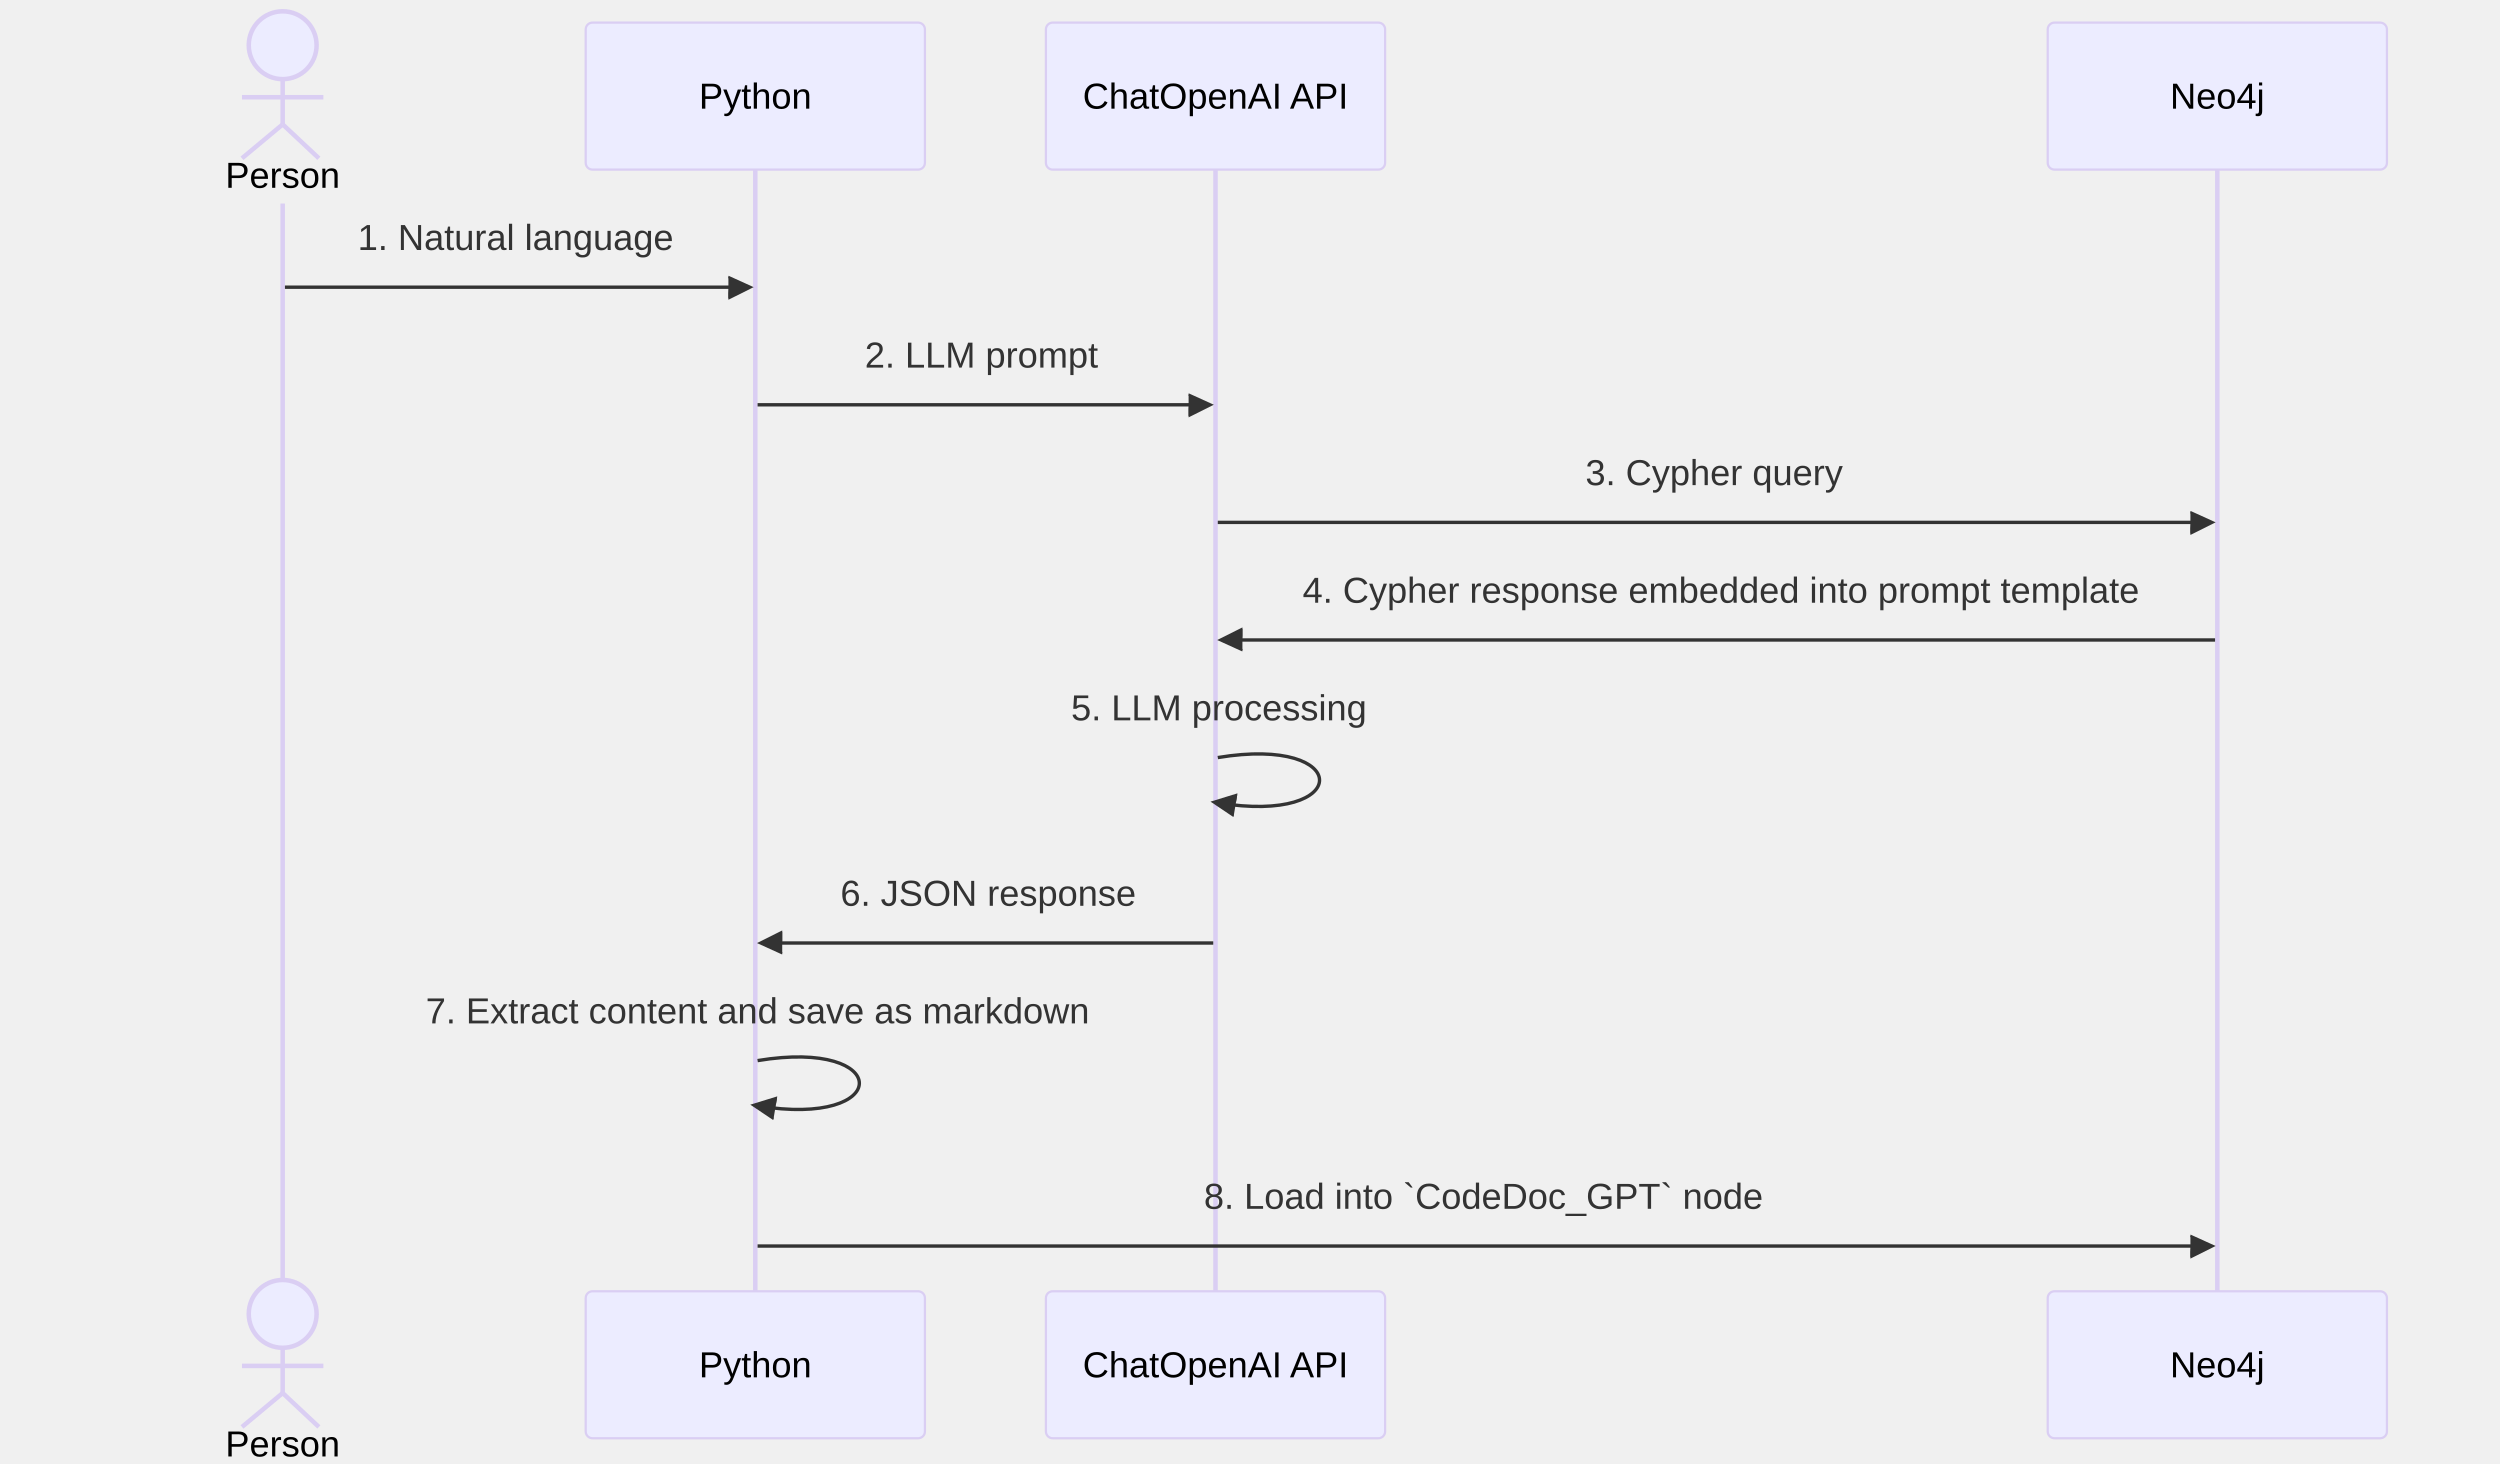
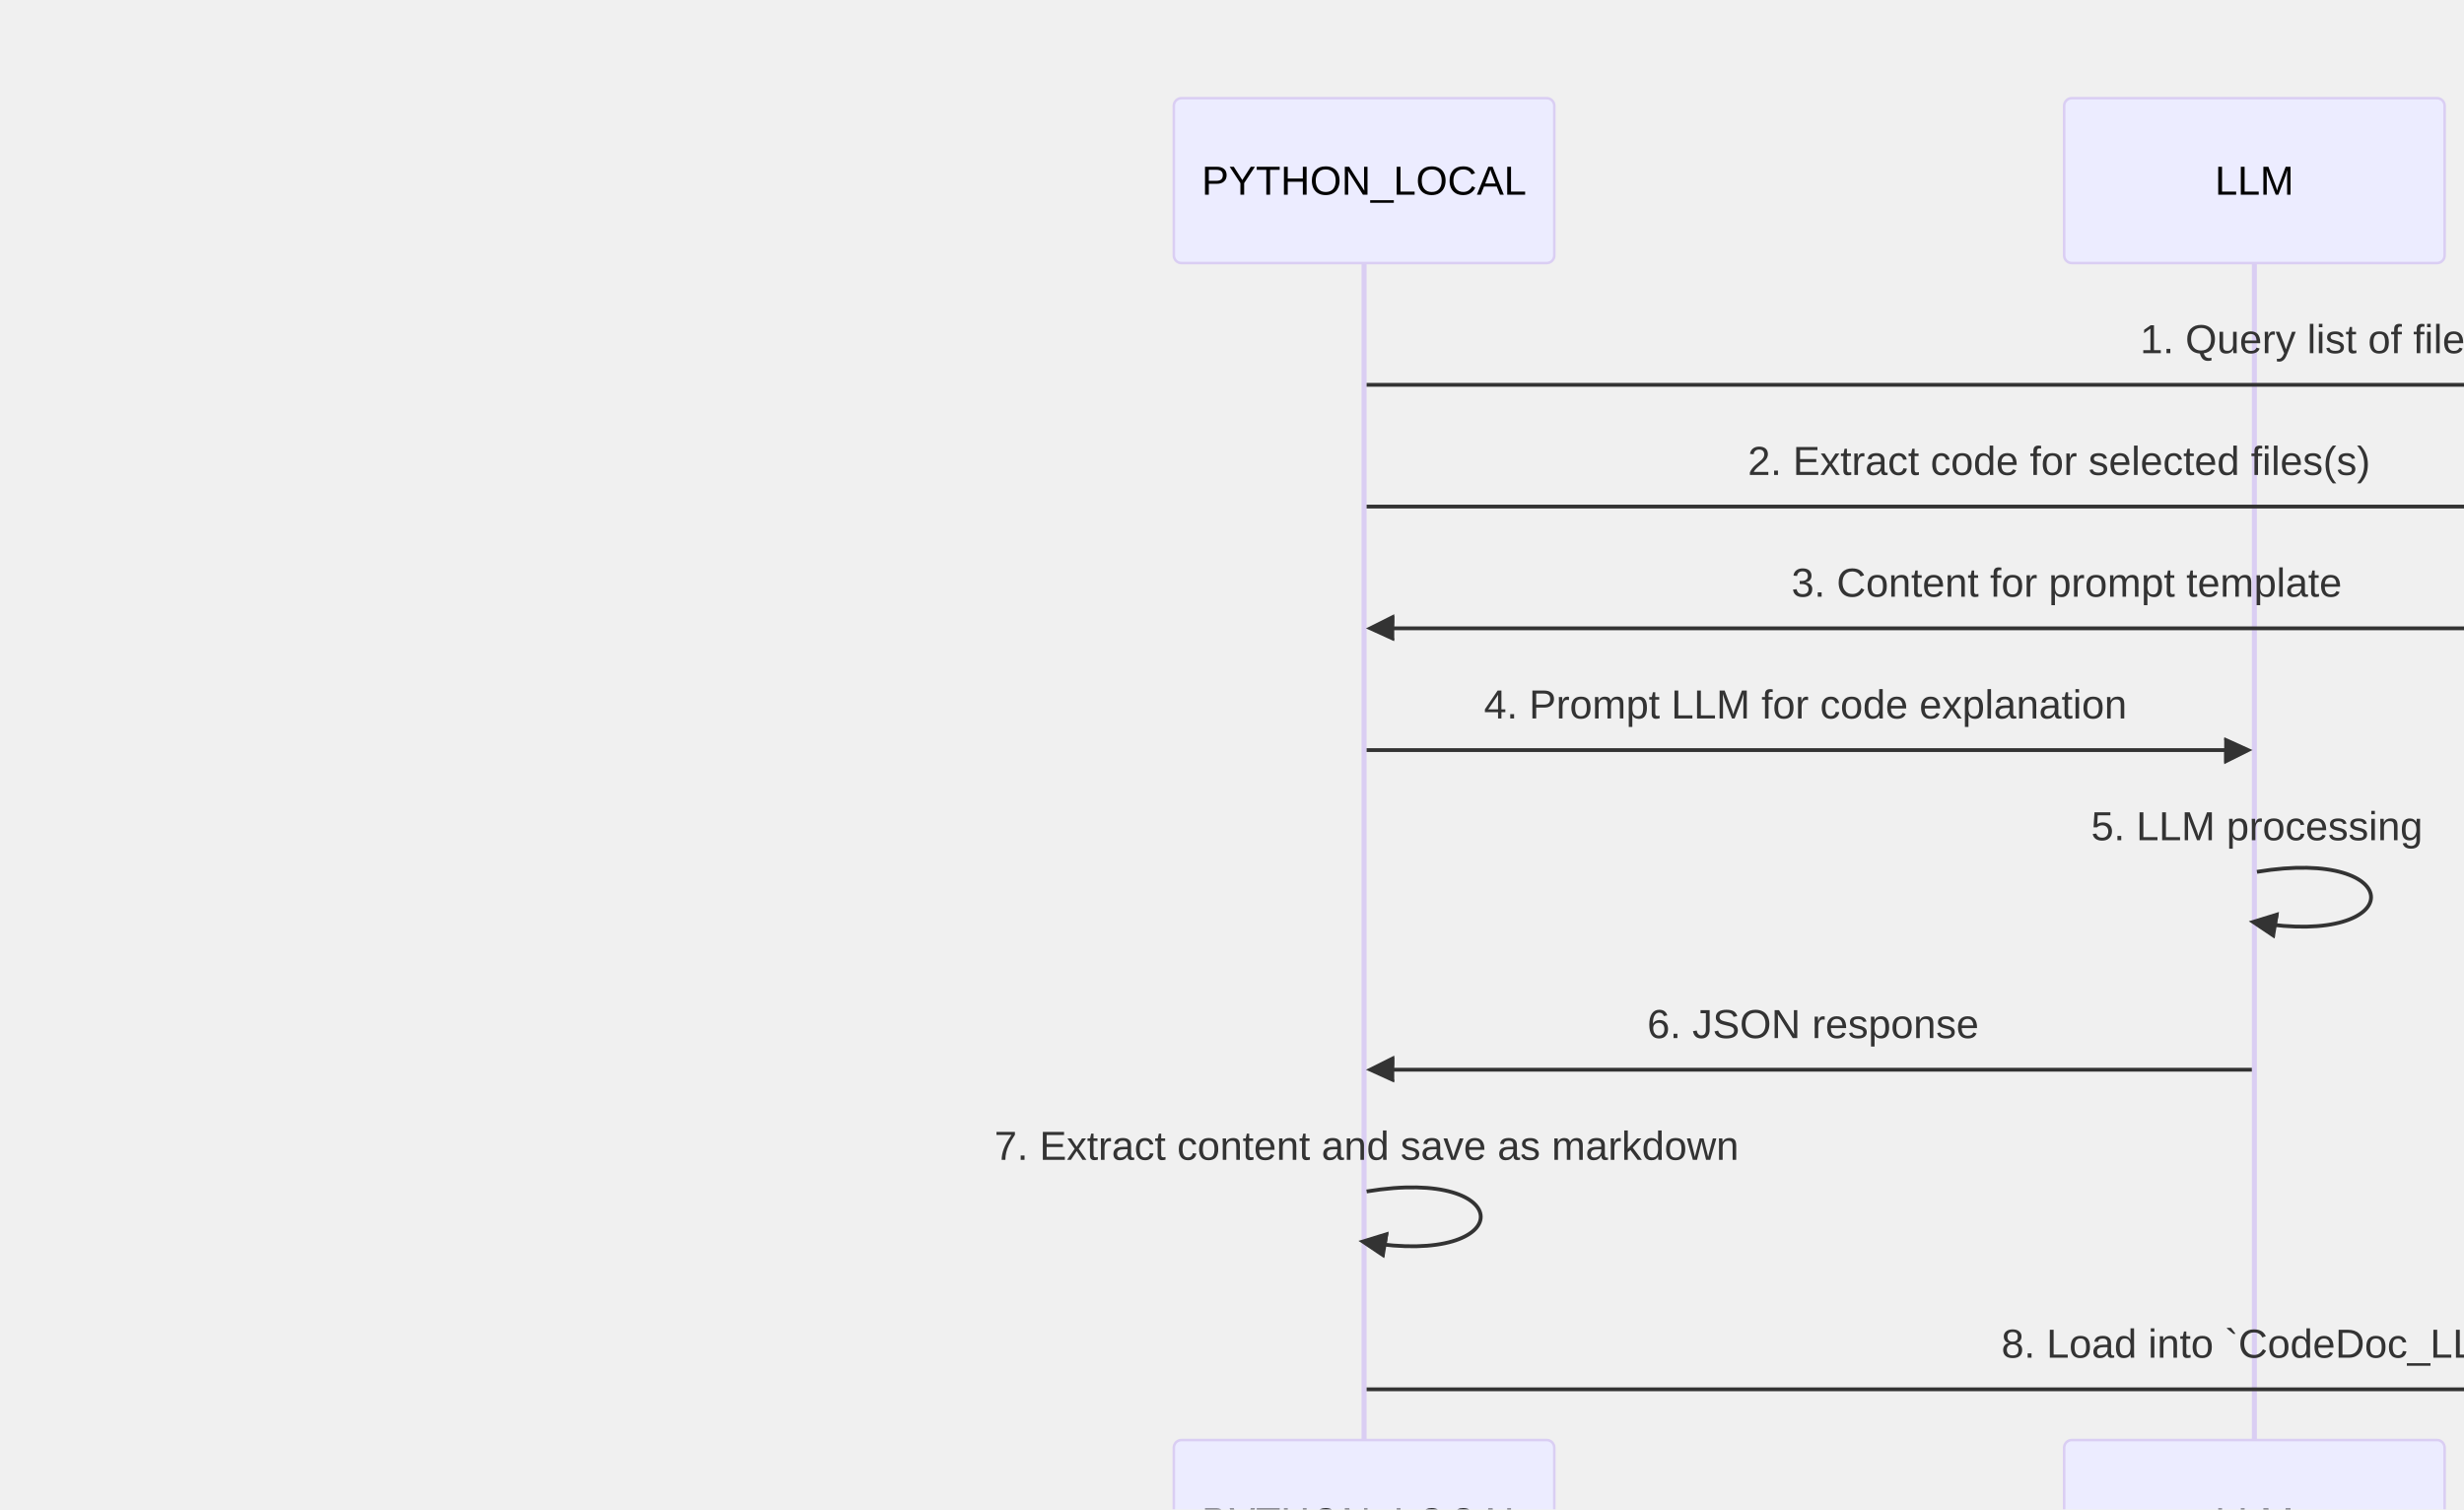
- <svg xmlns="http://www.w3.org/2000/svg" aria-roledescription="sequence" role="graphics-document document" viewBox="-50 -10 1105.5 647" style="max-width: 100%;" width="100%" id="graph-5119" height="100%">
-   <g>
-     <rect class="actor actor-bottom" ry="3" rx="3" name="D" height="65" width="150" stroke="#666" fill="#eaeaea" y="561" x="855.5" />
-     <text style="text-anchor: middle; font-size: 16px; font-weight: 400;" class="actor actor-box" alignment-baseline="central" dominant-baseline="central" y="593.5" x="930.5">
-       <tspan dy="0" x="930.5">Neo4j</tspan>
-     </text>
-   </g>
-   <g>
-     <rect class="actor actor-bottom" ry="3" rx="3" name="C" height="65" width="150" stroke="#666" fill="#eaeaea" y="561" x="412.5" />
-     <text style="text-anchor: middle; font-size: 16px; font-weight: 400;" class="actor actor-box" alignment-baseline="central" dominant-baseline="central" y="593.5" x="487.5">
-       <tspan dy="0" x="487.5">ChatOpenAI API</tspan>
-     </text>
-   </g>
-   <g>
-     <rect class="actor actor-bottom" ry="3" rx="3" name="B" height="65" width="150" stroke="#666" fill="#eaeaea" y="561" x="209" />
-     <text style="text-anchor: middle; font-size: 16px; font-weight: 400;" class="actor actor-box" alignment-baseline="central" dominant-baseline="central" y="593.5" x="284">
-       <tspan dy="0" x="284">Python</tspan>
-     </text>
-   </g>
-   <g />
-   <g>
-     <line name="D" stroke="#999" stroke-width="0.5px" class="actor-line 200" y2="561" x2="930.5" y1="65" x1="930.5" id="actor450" />
-     <g id="root-450">
-       <rect class="actor actor-top" ry="3" rx="3" name="D" height="65" width="150" stroke="#666" fill="#eaeaea" y="0" x="855.5" />
-       <text style="text-anchor: middle; font-size: 16px; font-weight: 400;" class="actor actor-box" alignment-baseline="central" dominant-baseline="central" y="32.5" x="930.5">
-         <tspan dy="0" x="930.5">Neo4j</tspan>
-       </text>
-     </g>
-   </g>
-   <g>
-     <line name="C" stroke="#999" stroke-width="0.5px" class="actor-line 200" y2="561" x2="487.5" y1="65" x1="487.5" id="actor449" />
-     <g id="root-449">
-       <rect class="actor actor-top" ry="3" rx="3" name="C" height="65" width="150" stroke="#666" fill="#eaeaea" y="0" x="412.5" />
-       <text style="text-anchor: middle; font-size: 16px; font-weight: 400;" class="actor actor-box" alignment-baseline="central" dominant-baseline="central" y="32.5" x="487.5">
-         <tspan dy="0" x="487.5">ChatOpenAI API</tspan>
-       </text>
-     </g>
-   </g>
-   <g>
-     <line name="B" stroke="#999" stroke-width="0.5px" class="actor-line 200" y2="561" x2="284" y1="65" x1="284" id="actor448" />
-     <g id="root-448">
-       <rect class="actor actor-top" ry="3" rx="3" name="B" height="65" width="150" stroke="#666" fill="#eaeaea" y="0" x="209" />
-       <text style="text-anchor: middle; font-size: 16px; font-weight: 400;" class="actor actor-box" alignment-baseline="central" dominant-baseline="central" y="32.5" x="284">
-         <tspan dy="0" x="284">Python</tspan>
-       </text>
-     </g>
-   </g>
-   <g>
-     <line name="A" stroke="#999" stroke-width="0.5px" class="actor-line 200" y2="561" x2="75" y1="80" x1="75" id="actor447" />
-   </g>
-   <style>#graph-5119{font-family:"trebuchet ms",verdana,arial,sans-serif;font-size:16px;fill:#333;}@keyframes edge-animation-frame{from{stroke-dashoffset:0;}}@keyframes dash{to{stroke-dashoffset:0;}}#graph-5119 .edge-animation-slow{stroke-dasharray:9,5!important;stroke-dashoffset:900;animation:dash 50s linear infinite;stroke-linecap:round;}#graph-5119 .edge-animation-fast{stroke-dasharray:9,5!important;stroke-dashoffset:900;animation:dash 20s linear infinite;stroke-linecap:round;}#graph-5119 .error-icon{fill:#552222;}#graph-5119 .error-text{fill:#552222;stroke:#552222;}#graph-5119 .edge-thickness-normal{stroke-width:1px;}#graph-5119 .edge-thickness-thick{stroke-width:3.5px;}#graph-5119 .edge-pattern-solid{stroke-dasharray:0;}#graph-5119 .edge-thickness-invisible{stroke-width:0;fill:none;}#graph-5119 .edge-pattern-dashed{stroke-dasharray:3;}#graph-5119 .edge-pattern-dotted{stroke-dasharray:2;}#graph-5119 .marker{fill:#333333;stroke:#333333;}#graph-5119 .marker.cross{stroke:#333333;}#graph-5119 svg{font-family:"trebuchet ms",verdana,arial,sans-serif;font-size:16px;}#graph-5119 p{margin:0;}#graph-5119 .actor{stroke:hsl(259.626, 59.777%, 87.902%);fill:#ECECFF;}#graph-5119 text.actor&gt;tspan{fill:black;stroke:none;}#graph-5119 .actor-line{stroke:hsl(259.626, 59.777%, 87.902%);}#graph-5119 .messageLine0{stroke-width:1.5;stroke-dasharray:none;stroke:#333;}#graph-5119 .messageLine1{stroke-width:1.5;stroke-dasharray:2,2;stroke:#333;}#graph-5119 #arrowhead path{fill:#333;stroke:#333;}#graph-5119 .sequenceNumber{fill:white;}#graph-5119 #sequencenumber{fill:#333;}#graph-5119 #crosshead path{fill:#333;stroke:#333;}#graph-5119 .messageText{fill:#333;stroke:none;}#graph-5119 .labelBox{stroke:hsl(259.626, 59.777%, 87.902%);fill:#ECECFF;}#graph-5119 .labelText,#graph-5119 .labelText&gt;tspan{fill:black;stroke:none;}#graph-5119 .loopText,#graph-5119 .loopText&gt;tspan{fill:black;stroke:none;}#graph-5119 .loopLine{stroke-width:2px;stroke-dasharray:2,2;stroke:hsl(259.626, 59.777%, 87.902%);fill:hsl(259.626, 59.777%, 87.902%);}#graph-5119 .note{stroke:#aaaa33;fill:#fff5ad;}#graph-5119 .noteText,#graph-5119 .noteText&gt;tspan{fill:black;stroke:none;}#graph-5119 .activation0{fill:#f4f4f4;stroke:#666;}#graph-5119 .activation1{fill:#f4f4f4;stroke:#666;}#graph-5119 .activation2{fill:#f4f4f4;stroke:#666;}#graph-5119 .actorPopupMenu{position:absolute;}#graph-5119 .actorPopupMenuPanel{position:absolute;fill:#ECECFF;box-shadow:0px 8px 16px 0px rgba(0,0,0,0.2);filter:drop-shadow(3px 5px 2px rgb(0 0 0 / 0.4));}#graph-5119 .actor-man line{stroke:hsl(259.626, 59.777%, 87.902%);fill:#ECECFF;}#graph-5119 .actor-man circle,#graph-5119 line{stroke:hsl(259.626, 59.777%, 87.902%);fill:#ECECFF;stroke-width:2px;}#graph-5119 :root{--mermaid-font-family:"trebuchet ms",verdana,arial,sans-serif;}</style>
-   <g />
+ <svg xmlns="http://www.w3.org/2000/svg" aria-roledescription="sequence" role="graphics-document document" style="overflow: hidden; max-width: 100%;" width="100%" id="graph-5630" height="100%">
  <defs>
    <symbol height="24" width="24" id="computer">
      <path d="M2 2v13h20v-13h-20zm18 11h-16v-9h16v9zm-10.228 6l.466-1h3.524l.467 1h-4.457zm14.228 3h-24l2-6h2.104l-1.33 4h18.45l-1.297-4h2.073l2 6zm-5-10h-14v-7h14v7z" transform="scale(.5)" />
    </symbol>
  </defs>
  <defs>
    <symbol clip-rule="evenodd" fill-rule="evenodd" id="database">
      <path d="M12.258.001l.256.004.255.005.253.008.251.01.249.012.247.015.246.016.242.019.241.02.239.023.236.024.233.027.231.028.229.031.225.032.223.034.22.036.217.038.214.04.211.041.208.043.205.045.201.046.198.048.194.05.191.051.187.053.183.054.18.056.175.057.172.059.168.06.163.061.16.063.155.064.15.066.074.033.073.033.071.034.07.034.069.035.068.035.067.035.066.035.064.036.064.036.062.036.06.036.06.037.058.037.058.037.055.038.055.038.053.038.052.038.051.039.05.039.048.039.047.039.045.04.044.04.043.04.041.04.04.041.039.041.037.041.036.041.034.041.033.042.032.042.03.042.029.042.027.042.026.043.024.043.023.043.021.043.02.043.018.044.017.043.015.044.013.044.012.044.011.045.009.044.007.045.006.045.004.045.002.045.001.045v17l-.001.045-.002.045-.004.045-.006.045-.007.045-.009.044-.011.045-.012.044-.013.044-.015.044-.017.043-.018.044-.02.043-.021.043-.023.043-.024.043-.026.043-.027.042-.029.042-.03.042-.032.042-.033.042-.034.041-.036.041-.037.041-.039.041-.04.041-.041.04-.043.04-.044.04-.045.04-.047.039-.048.039-.05.039-.051.039-.052.038-.053.038-.055.038-.055.038-.058.037-.058.037-.06.037-.06.036-.062.036-.064.036-.064.036-.066.035-.067.035-.068.035-.069.035-.07.034-.071.034-.073.033-.074.033-.15.066-.155.064-.16.063-.163.061-.168.06-.172.059-.175.057-.18.056-.183.054-.187.053-.191.051-.194.05-.198.048-.201.046-.205.045-.208.043-.211.041-.214.04-.217.038-.22.036-.223.034-.225.032-.229.031-.231.028-.233.027-.236.024-.239.023-.241.02-.242.019-.246.016-.247.015-.249.012-.251.01-.253.008-.255.005-.256.004-.258.001-.258-.001-.256-.004-.255-.005-.253-.008-.251-.01-.249-.012-.247-.015-.245-.016-.243-.019-.241-.02-.238-.023-.236-.024-.234-.027-.231-.028-.228-.031-.226-.032-.223-.034-.22-.036-.217-.038-.214-.04-.211-.041-.208-.043-.204-.045-.201-.046-.198-.048-.195-.05-.19-.051-.187-.053-.184-.054-.179-.056-.176-.057-.172-.059-.167-.06-.164-.061-.159-.063-.155-.064-.151-.066-.074-.033-.072-.033-.072-.034-.07-.034-.069-.035-.068-.035-.067-.035-.066-.035-.064-.036-.063-.036-.062-.036-.061-.036-.06-.037-.058-.037-.057-.037-.056-.038-.055-.038-.053-.038-.052-.038-.051-.039-.049-.039-.049-.039-.046-.039-.046-.04-.044-.04-.043-.04-.041-.04-.04-.041-.039-.041-.037-.041-.036-.041-.034-.041-.033-.042-.032-.042-.03-.042-.029-.042-.027-.042-.026-.043-.024-.043-.023-.043-.021-.043-.02-.043-.018-.044-.017-.043-.015-.044-.013-.044-.012-.044-.011-.045-.009-.044-.007-.045-.006-.045-.004-.045-.002-.045-.001-.045v-17l.001-.045.002-.045.004-.045.006-.045.007-.045.009-.044.011-.045.012-.044.013-.044.015-.044.017-.043.018-.044.02-.043.021-.043.023-.043.024-.043.026-.043.027-.042.029-.042.03-.042.032-.042.033-.042.034-.041.036-.041.037-.041.039-.041.04-.041.041-.04.043-.04.044-.04.046-.04.046-.039.049-.039.049-.039.051-.039.052-.038.053-.038.055-.038.056-.038.057-.037.058-.037.06-.037.061-.036.062-.036.063-.036.064-.036.066-.035.067-.035.068-.035.069-.035.07-.034.072-.034.072-.033.074-.033.151-.066.155-.064.159-.063.164-.061.167-.06.172-.059.176-.057.179-.056.184-.054.187-.053.19-.051.195-.05.198-.048.201-.046.204-.045.208-.043.211-.041.214-.04.217-.038.22-.036.223-.034.226-.032.228-.031.231-.028.234-.027.236-.024.238-.023.241-.02.243-.019.245-.016.247-.015.249-.012.251-.01.253-.008.255-.005.256-.004.258-.001.258.001zm-9.258 20.499v.01l.001.021.003.021.004.022.005.021.006.022.007.022.009.023.01.022.011.023.012.023.013.023.015.023.016.024.017.023.018.024.019.024.021.024.022.025.023.024.024.025.052.049.056.05.061.051.066.051.07.051.075.051.079.052.084.052.088.052.092.052.097.052.102.051.105.052.11.052.114.051.119.051.123.051.127.05.131.05.135.05.139.048.144.049.147.047.152.047.155.047.16.045.163.045.167.043.171.043.176.041.178.041.183.039.187.039.19.037.194.035.197.035.202.033.204.031.209.03.212.029.216.027.219.025.222.024.226.021.23.02.233.018.236.016.24.015.243.012.246.01.249.008.253.005.256.004.259.001.26-.001.257-.004.254-.005.25-.008.247-.011.244-.012.241-.014.237-.016.233-.018.231-.021.226-.021.224-.024.22-.026.216-.027.212-.028.21-.031.205-.031.202-.034.198-.034.194-.036.191-.037.187-.039.183-.04.179-.04.175-.042.172-.043.168-.044.163-.045.16-.046.155-.046.152-.047.148-.048.143-.049.139-.049.136-.05.131-.05.126-.05.123-.051.118-.052.114-.051.11-.052.106-.052.101-.052.096-.052.092-.052.088-.053.083-.051.079-.052.074-.052.07-.051.065-.051.06-.051.056-.05.051-.05.023-.024.023-.025.021-.024.02-.024.019-.024.018-.024.017-.024.015-.023.014-.024.013-.023.012-.023.01-.023.01-.022.008-.022.006-.022.006-.022.004-.022.004-.021.001-.021.001-.021v-4.127l-.077.055-.08.053-.083.054-.085.053-.087.052-.09.052-.093.051-.095.05-.097.05-.1.049-.102.049-.105.048-.106.047-.109.047-.111.046-.114.045-.115.045-.118.044-.12.043-.122.042-.124.042-.126.041-.128.04-.13.04-.132.038-.134.038-.135.037-.138.037-.139.035-.142.035-.143.034-.144.033-.147.032-.148.031-.15.03-.151.03-.153.029-.154.027-.156.027-.158.026-.159.025-.161.024-.162.023-.163.022-.165.021-.166.02-.167.019-.169.018-.169.017-.171.016-.173.015-.173.014-.175.013-.175.012-.177.011-.178.01-.179.008-.179.008-.181.006-.182.005-.182.004-.184.003-.184.002h-.37l-.184-.002-.184-.003-.182-.004-.182-.005-.181-.006-.179-.008-.179-.008-.178-.01-.176-.011-.176-.012-.175-.013-.173-.014-.172-.015-.171-.016-.17-.017-.169-.018-.167-.019-.166-.02-.165-.021-.163-.022-.162-.023-.161-.024-.159-.025-.157-.026-.156-.027-.155-.027-.153-.029-.151-.03-.15-.03-.148-.031-.146-.032-.145-.033-.143-.034-.141-.035-.14-.035-.137-.037-.136-.037-.134-.038-.132-.038-.13-.04-.128-.04-.126-.041-.124-.042-.122-.042-.12-.044-.117-.043-.116-.045-.113-.045-.112-.046-.109-.047-.106-.047-.105-.048-.102-.049-.1-.049-.097-.05-.095-.05-.093-.052-.09-.051-.087-.052-.085-.053-.083-.054-.08-.054-.077-.054v4.127zm0-5.654v.011l.001.021.003.021.004.021.005.022.006.022.007.022.009.022.01.022.011.023.012.023.013.023.015.024.016.023.017.024.018.024.019.024.021.024.022.024.023.025.024.024.052.05.056.05.061.05.066.051.07.051.075.052.079.051.084.052.088.052.092.052.097.052.102.052.105.052.11.051.114.051.119.052.123.05.127.051.131.05.135.049.139.049.144.048.147.048.152.047.155.046.16.045.163.045.167.044.171.042.176.042.178.04.183.04.187.038.19.037.194.036.197.034.202.033.204.032.209.03.212.028.216.027.219.025.222.024.226.022.23.02.233.018.236.016.24.014.243.012.246.01.249.008.253.006.256.003.259.001.26-.001.257-.003.254-.006.25-.008.247-.01.244-.012.241-.015.237-.016.233-.018.231-.02.226-.022.224-.024.22-.025.216-.027.212-.029.21-.03.205-.032.202-.033.198-.035.194-.036.191-.037.187-.039.183-.039.179-.041.175-.042.172-.043.168-.044.163-.045.16-.045.155-.047.152-.047.148-.048.143-.048.139-.05.136-.049.131-.05.126-.051.123-.051.118-.051.114-.052.11-.052.106-.052.101-.052.096-.052.092-.052.088-.052.083-.052.079-.052.074-.051.07-.052.065-.051.06-.05.056-.051.051-.049.023-.025.023-.024.021-.025.02-.024.019-.024.018-.024.017-.024.015-.023.014-.023.013-.024.012-.022.01-.023.01-.023.008-.022.006-.022.006-.022.004-.021.004-.022.001-.021.001-.021v-4.139l-.077.054-.08.054-.083.054-.085.052-.087.053-.09.051-.093.051-.095.051-.097.05-.1.049-.102.049-.105.048-.106.047-.109.047-.111.046-.114.045-.115.044-.118.044-.12.044-.122.042-.124.042-.126.041-.128.04-.13.039-.132.039-.134.038-.135.037-.138.036-.139.036-.142.035-.143.033-.144.033-.147.033-.148.031-.15.03-.151.03-.153.028-.154.028-.156.027-.158.026-.159.025-.161.024-.162.023-.163.022-.165.021-.166.02-.167.019-.169.018-.169.017-.171.016-.173.015-.173.014-.175.013-.175.012-.177.011-.178.009-.179.009-.179.007-.181.007-.182.005-.182.004-.184.003-.184.002h-.37l-.184-.002-.184-.003-.182-.004-.182-.005-.181-.007-.179-.007-.179-.009-.178-.009-.176-.011-.176-.012-.175-.013-.173-.014-.172-.015-.171-.016-.17-.017-.169-.018-.167-.019-.166-.02-.165-.021-.163-.022-.162-.023-.161-.024-.159-.025-.157-.026-.156-.027-.155-.028-.153-.028-.151-.03-.15-.03-.148-.031-.146-.033-.145-.033-.143-.033-.141-.035-.14-.036-.137-.036-.136-.037-.134-.038-.132-.039-.13-.039-.128-.04-.126-.041-.124-.042-.122-.043-.12-.043-.117-.044-.116-.044-.113-.046-.112-.046-.109-.046-.106-.047-.105-.048-.102-.049-.1-.049-.097-.05-.095-.051-.093-.051-.09-.051-.087-.053-.085-.052-.083-.054-.08-.054-.077-.054v4.139zm0-5.666v.011l.001.02.003.022.004.021.005.022.006.021.007.022.009.023.01.022.011.023.012.023.013.023.015.023.016.024.017.024.018.023.019.024.021.025.022.024.023.024.024.025.052.05.056.05.061.05.066.051.07.051.075.052.079.051.084.052.088.052.092.052.097.052.102.052.105.051.11.052.114.051.119.051.123.051.127.05.131.05.135.05.139.049.144.048.147.048.152.047.155.046.16.045.163.045.167.043.171.043.176.042.178.04.183.04.187.038.19.037.194.036.197.034.202.033.204.032.209.03.212.028.216.027.219.025.222.024.226.021.23.02.233.018.236.017.24.014.243.012.246.01.249.008.253.006.256.003.259.001.26-.001.257-.003.254-.006.25-.008.247-.01.244-.013.241-.014.237-.016.233-.018.231-.02.226-.022.224-.024.22-.025.216-.027.212-.029.21-.03.205-.032.202-.033.198-.035.194-.036.191-.037.187-.039.183-.039.179-.041.175-.042.172-.043.168-.044.163-.045.16-.045.155-.047.152-.047.148-.048.143-.049.139-.049.136-.049.131-.051.126-.05.123-.051.118-.052.114-.051.11-.052.106-.052.101-.052.096-.052.092-.052.088-.052.083-.052.079-.052.074-.052.07-.051.065-.051.06-.051.056-.05.051-.049.023-.025.023-.025.021-.024.02-.024.019-.024.018-.024.017-.024.015-.023.014-.024.013-.023.012-.023.01-.022.01-.023.008-.022.006-.022.006-.022.004-.022.004-.021.001-.021.001-.021v-4.153l-.077.054-.08.054-.083.053-.085.053-.087.053-.09.051-.093.051-.095.051-.097.05-.1.049-.102.048-.105.048-.106.048-.109.046-.111.046-.114.046-.115.044-.118.044-.12.043-.122.043-.124.042-.126.041-.128.04-.13.039-.132.039-.134.038-.135.037-.138.036-.139.036-.142.034-.143.034-.144.033-.147.032-.148.032-.15.03-.151.03-.153.028-.154.028-.156.027-.158.026-.159.024-.161.024-.162.023-.163.023-.165.021-.166.02-.167.019-.169.018-.169.017-.171.016-.173.015-.173.014-.175.013-.175.012-.177.01-.178.01-.179.009-.179.007-.181.006-.182.006-.182.004-.184.003-.184.001-.185.001-.185-.001-.184-.001-.184-.003-.182-.004-.182-.006-.181-.006-.179-.007-.179-.009-.178-.01-.176-.01-.176-.012-.175-.013-.173-.014-.172-.015-.171-.016-.17-.017-.169-.018-.167-.019-.166-.02-.165-.021-.163-.023-.162-.023-.161-.024-.159-.024-.157-.026-.156-.027-.155-.028-.153-.028-.151-.03-.15-.03-.148-.032-.146-.032-.145-.033-.143-.034-.141-.034-.14-.036-.137-.036-.136-.037-.134-.038-.132-.039-.13-.039-.128-.041-.126-.041-.124-.041-.122-.043-.12-.043-.117-.044-.116-.044-.113-.046-.112-.046-.109-.046-.106-.048-.105-.048-.102-.048-.1-.05-.097-.049-.095-.051-.093-.051-.09-.052-.087-.052-.085-.053-.083-.053-.08-.054-.077-.054v4.153zm8.74-8.179l-.257.004-.254.005-.25.008-.247.011-.244.012-.241.014-.237.016-.233.018-.231.021-.226.022-.224.023-.22.026-.216.027-.212.028-.21.031-.205.032-.202.033-.198.034-.194.036-.191.038-.187.038-.183.04-.179.041-.175.042-.172.043-.168.043-.163.045-.16.046-.155.046-.152.048-.148.048-.143.048-.139.049-.136.05-.131.05-.126.051-.123.051-.118.051-.114.052-.11.052-.106.052-.101.052-.096.052-.092.052-.088.052-.083.052-.079.052-.074.051-.07.052-.065.051-.06.05-.056.05-.051.05-.023.025-.023.024-.021.024-.02.025-.019.024-.018.024-.017.023-.015.024-.014.023-.013.023-.012.023-.01.023-.01.022-.008.022-.006.023-.006.021-.004.022-.004.021-.001.021-.001.021.001.021.001.021.004.021.004.022.006.021.006.023.008.022.01.022.01.023.012.023.013.023.014.023.015.024.017.023.018.024.019.024.02.025.021.024.023.024.023.025.051.05.056.05.06.05.065.051.07.052.074.051.079.052.083.052.088.052.092.052.096.052.101.052.106.052.11.052.114.052.118.051.123.051.126.051.131.05.136.05.139.049.143.048.148.048.152.048.155.046.16.046.163.045.168.043.172.043.175.042.179.041.183.04.187.038.191.038.194.036.198.034.202.033.205.032.21.031.212.028.216.027.22.026.224.023.226.022.231.021.233.018.237.016.241.014.244.012.247.011.25.008.254.005.257.004.26.001.26-.001.257-.004.254-.005.25-.008.247-.011.244-.012.241-.014.237-.016.233-.018.231-.021.226-.022.224-.023.22-.026.216-.027.212-.028.21-.031.205-.032.202-.033.198-.034.194-.036.191-.038.187-.038.183-.04.179-.041.175-.042.172-.043.168-.043.163-.045.16-.046.155-.046.152-.048.148-.048.143-.048.139-.049.136-.05.131-.05.126-.051.123-.051.118-.051.114-.052.11-.052.106-.052.101-.052.096-.052.092-.052.088-.052.083-.052.079-.052.074-.051.07-.052.065-.051.06-.05.056-.05.051-.05.023-.025.023-.024.021-.024.02-.025.019-.024.018-.024.017-.023.015-.024.014-.023.013-.023.012-.023.01-.023.01-.022.008-.022.006-.023.006-.021.004-.022.004-.021.001-.021.001-.021-.001-.021-.001-.021-.004-.021-.004-.022-.006-.021-.006-.023-.008-.022-.01-.022-.01-.023-.012-.023-.013-.023-.014-.023-.015-.024-.017-.023-.018-.024-.019-.024-.02-.025-.021-.024-.023-.024-.023-.025-.051-.05-.056-.05-.06-.05-.065-.051-.07-.052-.074-.051-.079-.052-.083-.052-.088-.052-.092-.052-.096-.052-.101-.052-.106-.052-.11-.052-.114-.052-.118-.051-.123-.051-.126-.051-.131-.05-.136-.05-.139-.049-.143-.048-.148-.048-.152-.048-.155-.046-.16-.046-.163-.045-.168-.043-.172-.043-.175-.042-.179-.041-.183-.04-.187-.038-.191-.038-.194-.036-.198-.034-.202-.033-.205-.032-.21-.031-.212-.028-.216-.027-.22-.026-.224-.023-.226-.022-.231-.021-.233-.018-.237-.016-.241-.014-.244-.012-.247-.011-.25-.008-.254-.005-.257-.004-.26-.001-.26.001z" transform="scale(.5)" />
    </symbol>
  </defs>
  <defs>
    <symbol height="24" width="24" id="clock">
      <path d="M12 2c5.514 0 10 4.486 10 10s-4.486 10-10 10-10-4.486-10-10 4.486-10 10-10zm0-2c-6.627 0-12 5.373-12 12s5.373 12 12 12 12-5.373 12-12-5.373-12-12-12zm5.848 12.459c.202.038.202.333.001.372-1.907.361-6.045 1.111-6.547 1.111-.719 0-1.301-.582-1.301-1.301 0-.512.77-5.447 1.125-7.445.034-.192.312-.181.343.014l.985 6.238 5.394 1.011z" transform="scale(.5)" />
    </symbol>
  </defs>
  <defs>
    <marker orient="auto-start-reverse" markerHeight="12" markerWidth="12" markerUnits="userSpaceOnUse" refY="5" refX="7.9" id="arrowhead">
      <path d="M -1 0 L 10 5 L 0 10 z" />
    </marker>
  </defs>
  <defs>
    <marker refY="4.5" refX="4" orient="auto" markerHeight="8" markerWidth="15" id="crosshead">
      <path style="stroke-dasharray: 0, 0;" d="M 1,2 L 6,7 M 6,2 L 1,7" stroke-width="1pt" stroke="#000000" fill="none" />
    </marker>
  </defs>
  <defs>
    <marker orient="auto" markerHeight="28" markerWidth="20" refY="7" refX="15.5" id="filled-head">
      <path d="M 18,7 L9,13 L14,7 L9,1 Z" />
    </marker>
  </defs>
  <defs>
    <marker orient="auto" markerHeight="40" markerWidth="60" refY="15" refX="15" id="sequencenumber">
      <circle r="6" cy="15" cx="15" />
    </marker>
  </defs>
-   <g name="A" class="actor-man actor-top">
-     <line y2="45" x2="75" y1="25" x1="75" id="actor-man-torso447" />
-     <line y2="33" x2="93" y1="33" x1="57" id="actor-man-arms447" />
-     <line y2="45" x2="75" y1="60" x1="57" />
-     <line y2="60" x2="91" y1="45" x1="75" />
-     <circle height="65" width="150" r="15" cy="10" cx="75" />
-     <text style="text-anchor: middle; font-size: 16px; font-weight: 400;" class="actor actor-man" alignment-baseline="central" dominant-baseline="central" y="67.5" x="75">
-       <tspan dy="0" x="75">Person</tspan>
-     </text>
-   </g>
-   <text style="font-size: 16px; font-weight: 400;" dy="1em" class="messageText" alignment-baseline="middle" dominant-baseline="middle" text-anchor="middle" y="80" x="178">1. Natural language</text>
-   <line style="fill: none;" marker-end="url(#arrowhead)" stroke="none" stroke-width="2" class="messageLine0" y2="117" x2="280" y1="117" x1="76" />
-   <text style="font-size: 16px; font-weight: 400;" dy="1em" class="messageText" alignment-baseline="middle" dominant-baseline="middle" text-anchor="middle" y="132" x="384">2. LLM prompt</text>
-   <line style="fill: none;" marker-end="url(#arrowhead)" stroke="none" stroke-width="2" class="messageLine0" y2="169" x2="483.5" y1="169" x1="285" />
-   <text style="font-size: 16px; font-weight: 400;" dy="1em" class="messageText" alignment-baseline="middle" dominant-baseline="middle" text-anchor="middle" y="184" x="708">3. Cypher query</text>
-   <line style="fill: none;" marker-end="url(#arrowhead)" stroke="none" stroke-width="2" class="messageLine0" y2="221" x2="926.5" y1="221" x1="488.5" />
-   <text style="font-size: 16px; font-weight: 400;" dy="1em" class="messageText" alignment-baseline="middle" dominant-baseline="middle" text-anchor="middle" y="236" x="711">4. Cypher response embedded into prompt template</text>
-   <line style="fill: none;" marker-end="url(#arrowhead)" stroke="none" stroke-width="2" class="messageLine0" y2="273" x2="491.5" y1="273" x1="929.5" />
-   <text style="font-size: 16px; font-weight: 400;" dy="1em" class="messageText" alignment-baseline="middle" dominant-baseline="middle" text-anchor="middle" y="288" x="489">5. LLM processing</text>
-   <path style="fill: none;" marker-end="url(#arrowhead)" stroke="none" stroke-width="2" class="messageLine0" d="M 488.5,325 C 548.5,315 548.5,355 488.5,345" />
-   <text style="font-size: 16px; font-weight: 400;" dy="1em" class="messageText" alignment-baseline="middle" dominant-baseline="middle" text-anchor="middle" y="370" x="387">6. JSON response</text>
-   <line style="fill: none;" marker-end="url(#arrowhead)" stroke="none" stroke-width="2" class="messageLine0" y2="407" x2="288" y1="407" x1="486.5" />
-   <text style="font-size: 16px; font-weight: 400;" dy="1em" class="messageText" alignment-baseline="middle" dominant-baseline="middle" text-anchor="middle" y="422" x="285">7. Extract content and save as markdown</text>
-   <path style="fill: none;" marker-end="url(#arrowhead)" stroke="none" stroke-width="2" class="messageLine0" d="M 285,459 C 345,449 345,489 285,479" />
-   <text style="font-size: 16px; font-weight: 400;" dy="1em" class="messageText" alignment-baseline="middle" dominant-baseline="middle" text-anchor="middle" y="504" x="606">8. Load into `CodeDoc_GPT` node</text>
-   <line style="fill: none;" marker-end="url(#arrowhead)" stroke="none" stroke-width="2" class="messageLine0" y2="541" x2="926.5" y1="541" x1="285" />
-   <g name="A" class="actor-man actor-bottom">
-     <line y2="606" x2="75" y1="586" x1="75" id="actor-man-torso450" />
-     <line y2="594" x2="93" y1="594" x1="57" id="actor-man-arms450" />
-     <line y2="606" x2="75" y1="621" x1="57" />
-     <line y2="621" x2="91" y1="606" x1="75" />
-     <circle height="65" width="150" r="15" cy="571" cx="75" />
-     <text style="text-anchor: middle; font-size: 16px; font-weight: 400;" class="actor actor-man" alignment-baseline="central" dominant-baseline="central" y="628.5" x="75">
-       <tspan dy="0" x="75">Person</tspan>
-     </text>
+   <g id="viewport-20250408063847790" class="svg-pan-zoom_viewport" transform="matrix(0.6077688,0,0,0.6077688,281.2597,23.52363)" style="transform: matrix(0.607769, 0, 0, 0.607769, 281.26, 23.5236);">
+     <g>
+       <rect class="actor actor-bottom" ry="3" rx="3" name="D" height="65" width="150" stroke="#666" fill="#eaeaea" y="529" x="751" />
+       <text style="text-anchor: middle; font-size: 16px; font-weight: 400;" class="actor actor-box" alignment-baseline="central" dominant-baseline="central" y="561.5" x="826">
+         <tspan dy="0" x="826">NEO4J</tspan>
+       </text>
+     </g>
+     <g>
+       <rect class="actor actor-bottom" ry="3" rx="3" name="C" height="65" width="150" stroke="#666" fill="#eaeaea" y="529" x="551" />
+       <text style="text-anchor: middle; font-size: 16px; font-weight: 400;" class="actor actor-box" alignment-baseline="central" dominant-baseline="central" y="561.5" x="626">
+         <tspan dy="0" x="626">GITHUB</tspan>
+       </text>
+     </g>
+     <g>
+       <rect class="actor actor-bottom" ry="3" rx="3" name="B" height="65" width="150" stroke="#666" fill="#eaeaea" y="529" x="351" />
+       <text style="text-anchor: middle; font-size: 16px; font-weight: 400;" class="actor actor-box" alignment-baseline="central" dominant-baseline="central" y="561.5" x="426">
+         <tspan dy="0" x="426">LLM</tspan>
+       </text>
+     </g>
+     <g>
+       <rect class="actor actor-bottom" ry="3" rx="3" name="A" height="65" width="150" stroke="#666" fill="#eaeaea" y="529" x="0" />
+       <text style="text-anchor: middle; font-size: 16px; font-weight: 400;" class="actor actor-box" alignment-baseline="central" dominant-baseline="central" y="561.5" x="75">
+         <tspan dy="0" x="75">PYTHON_LOCAL</tspan>
+       </text>
+     </g>
+     <g>
+       <line name="D" stroke="#999" stroke-width="0.5px" class="actor-line 200" y2="529" x2="826" y1="65" x1="826" id="actor1680" />
+       <g id="root-1680">
+         <rect class="actor actor-top" ry="3" rx="3" name="D" height="65" width="150" stroke="#666" fill="#eaeaea" y="0" x="751" />
+         <text style="text-anchor: middle; font-size: 16px; font-weight: 400;" class="actor actor-box" alignment-baseline="central" dominant-baseline="central" y="32.5" x="826">
+           <tspan dy="0" x="826">NEO4J</tspan>
+         </text>
+       </g>
+     </g>
+     <g>
+       <line name="C" stroke="#999" stroke-width="0.5px" class="actor-line 200" y2="529" x2="626" y1="65" x1="626" id="actor1679" />
+       <g id="root-1679">
+         <rect class="actor actor-top" ry="3" rx="3" name="C" height="65" width="150" stroke="#666" fill="#eaeaea" y="0" x="551" />
+         <text style="text-anchor: middle; font-size: 16px; font-weight: 400;" class="actor actor-box" alignment-baseline="central" dominant-baseline="central" y="32.5" x="626">
+           <tspan dy="0" x="626">GITHUB</tspan>
+         </text>
+       </g>
+     </g>
+     <g>
+       <line name="B" stroke="#999" stroke-width="0.5px" class="actor-line 200" y2="529" x2="426" y1="65" x1="426" id="actor1678" />
+       <g id="root-1678">
+         <rect class="actor actor-top" ry="3" rx="3" name="B" height="65" width="150" stroke="#666" fill="#eaeaea" y="0" x="351" />
+         <text style="text-anchor: middle; font-size: 16px; font-weight: 400;" class="actor actor-box" alignment-baseline="central" dominant-baseline="central" y="32.5" x="426">
+           <tspan dy="0" x="426">LLM</tspan>
+         </text>
+       </g>
+     </g>
+     <g>
+       <line name="A" stroke="#999" stroke-width="0.5px" class="actor-line 200" y2="529" x2="75" y1="65" x1="75" id="actor1677" />
+       <g id="root-1677">
+         <rect class="actor actor-top" ry="3" rx="3" name="A" height="65" width="150" stroke="#666" fill="#eaeaea" y="0" x="0" />
+         <text style="text-anchor: middle; font-size: 16px; font-weight: 400;" class="actor actor-box" alignment-baseline="central" dominant-baseline="central" y="32.5" x="75">
+           <tspan dy="0" x="75">PYTHON_LOCAL</tspan>
+         </text>
+       </g>
+     </g>
+     <style>#graph-5630{font-family:"trebuchet ms",verdana,arial,sans-serif;font-size:16px;fill:#333;}@keyframes edge-animation-frame{from{stroke-dashoffset:0;}}@keyframes dash{to{stroke-dashoffset:0;}}#graph-5630 .edge-animation-slow{stroke-dasharray:9,5!important;stroke-dashoffset:900;animation:dash 50s linear infinite;stroke-linecap:round;}#graph-5630 .edge-animation-fast{stroke-dasharray:9,5!important;stroke-dashoffset:900;animation:dash 20s linear infinite;stroke-linecap:round;}#graph-5630 .error-icon{fill:#552222;}#graph-5630 .error-text{fill:#552222;stroke:#552222;}#graph-5630 .edge-thickness-normal{stroke-width:1px;}#graph-5630 .edge-thickness-thick{stroke-width:3.5px;}#graph-5630 .edge-pattern-solid{stroke-dasharray:0;}#graph-5630 .edge-thickness-invisible{stroke-width:0;fill:none;}#graph-5630 .edge-pattern-dashed{stroke-dasharray:3;}#graph-5630 .edge-pattern-dotted{stroke-dasharray:2;}#graph-5630 .marker{fill:#333333;stroke:#333333;}#graph-5630 .marker.cross{stroke:#333333;}#graph-5630 svg{font-family:"trebuchet ms",verdana,arial,sans-serif;font-size:16px;}#graph-5630 p{margin:0;}#graph-5630 .actor{stroke:hsl(259.626, 59.777%, 87.902%);fill:#ECECFF;}#graph-5630 text.actor&gt;tspan{fill:black;stroke:none;}#graph-5630 .actor-line{stroke:hsl(259.626, 59.777%, 87.902%);}#graph-5630 .messageLine0{stroke-width:1.5;stroke-dasharray:none;stroke:#333;}#graph-5630 .messageLine1{stroke-width:1.5;stroke-dasharray:2,2;stroke:#333;}#graph-5630 #arrowhead path{fill:#333;stroke:#333;}#graph-5630 .sequenceNumber{fill:white;}#graph-5630 #sequencenumber{fill:#333;}#graph-5630 #crosshead path{fill:#333;stroke:#333;}#graph-5630 .messageText{fill:#333;stroke:none;}#graph-5630 .labelBox{stroke:hsl(259.626, 59.777%, 87.902%);fill:#ECECFF;}#graph-5630 .labelText,#graph-5630 .labelText&gt;tspan{fill:black;stroke:none;}#graph-5630 .loopText,#graph-5630 .loopText&gt;tspan{fill:black;stroke:none;}#graph-5630 .loopLine{stroke-width:2px;stroke-dasharray:2,2;stroke:hsl(259.626, 59.777%, 87.902%);fill:hsl(259.626, 59.777%, 87.902%);}#graph-5630 .note{stroke:#aaaa33;fill:#fff5ad;}#graph-5630 .noteText,#graph-5630 .noteText&gt;tspan{fill:black;stroke:none;}#graph-5630 .activation0{fill:#f4f4f4;stroke:#666;}#graph-5630 .activation1{fill:#f4f4f4;stroke:#666;}#graph-5630 .activation2{fill:#f4f4f4;stroke:#666;}#graph-5630 .actorPopupMenu{position:absolute;}#graph-5630 .actorPopupMenuPanel{position:absolute;fill:#ECECFF;box-shadow:0px 8px 16px 0px rgba(0,0,0,0.2);filter:drop-shadow(3px 5px 2px rgb(0 0 0 / 0.4));}#graph-5630 .actor-man line{stroke:hsl(259.626, 59.777%, 87.902%);fill:#ECECFF;}#graph-5630 .actor-man circle,#graph-5630 line{stroke:hsl(259.626, 59.777%, 87.902%);fill:#ECECFF;stroke-width:2px;}#graph-5630 :root{--mermaid-font-family:"trebuchet ms",verdana,arial,sans-serif;}</style>
+     <g />
+     <text style="font-size: 16px; font-weight: 400;" dy="1em" class="messageText" alignment-baseline="middle" dominant-baseline="middle" text-anchor="middle" y="80" x="449">1. Query list of files</text>
+     <line style="fill: none;" marker-end="url(#arrowhead)" stroke="none" stroke-width="2" class="messageLine0" y2="113" x2="822" y1="113" x1="76" />
+     <text style="font-size: 16px; font-weight: 400;" dy="1em" class="messageText" alignment-baseline="middle" dominant-baseline="middle" text-anchor="middle" y="128" x="349">2. Extract code for selected files(s)</text>
+     <line style="fill: none;" marker-end="url(#arrowhead)" stroke="none" stroke-width="2" class="messageLine0" y2="161" x2="622" y1="161" x1="76" />
+     <text style="font-size: 16px; font-weight: 400;" dy="1em" class="messageText" alignment-baseline="middle" dominant-baseline="middle" text-anchor="middle" y="176" x="352">3. Content for prompt template</text>
+     <line style="fill: none;" marker-end="url(#arrowhead)" stroke="none" stroke-width="2" class="messageLine0" y2="209" x2="79" y1="209" x1="625" />
+     <text style="font-size: 16px; font-weight: 400;" dy="1em" class="messageText" alignment-baseline="middle" dominant-baseline="middle" text-anchor="middle" y="224" x="249">4. Prompt LLM for code explanation</text>
+     <line style="fill: none;" marker-end="url(#arrowhead)" stroke="none" stroke-width="2" class="messageLine0" y2="257" x2="422" y1="257" x1="76" />
+     <text style="font-size: 16px; font-weight: 400;" dy="1em" class="messageText" alignment-baseline="middle" dominant-baseline="middle" text-anchor="middle" y="272" x="427">5. LLM processing</text>
+     <path style="fill: none;" marker-end="url(#arrowhead)" stroke="none" stroke-width="2" class="messageLine0" d="M 427,305 C 487,295 487,335 427,325" />
+     <text style="font-size: 16px; font-weight: 400;" dy="1em" class="messageText" alignment-baseline="middle" dominant-baseline="middle" text-anchor="middle" y="350" x="252">6. JSON response</text>
+     <line style="fill: none;" marker-end="url(#arrowhead)" stroke="none" stroke-width="2" class="messageLine0" y2="383" x2="79" y1="383" x1="425" />
+     <text style="font-size: 16px; font-weight: 400;" dy="1em" class="messageText" alignment-baseline="middle" dominant-baseline="middle" text-anchor="middle" y="398" x="76">7. Extract content and save as markdown</text>
+     <path style="fill: none;" marker-end="url(#arrowhead)" stroke="none" stroke-width="2" class="messageLine0" d="M 76,431 C 136,421 136,461 76,451" />
+     <text style="font-size: 16px; font-weight: 400;" dy="1em" class="messageText" alignment-baseline="middle" dominant-baseline="middle" text-anchor="middle" y="476" x="449">8. Load into `CodeDoc_LLM` node</text>
+     <line style="fill: none;" marker-end="url(#arrowhead)" stroke="none" stroke-width="2" class="messageLine0" y2="509" x2="822" y1="509" x1="76" />
  </g>
</svg>
